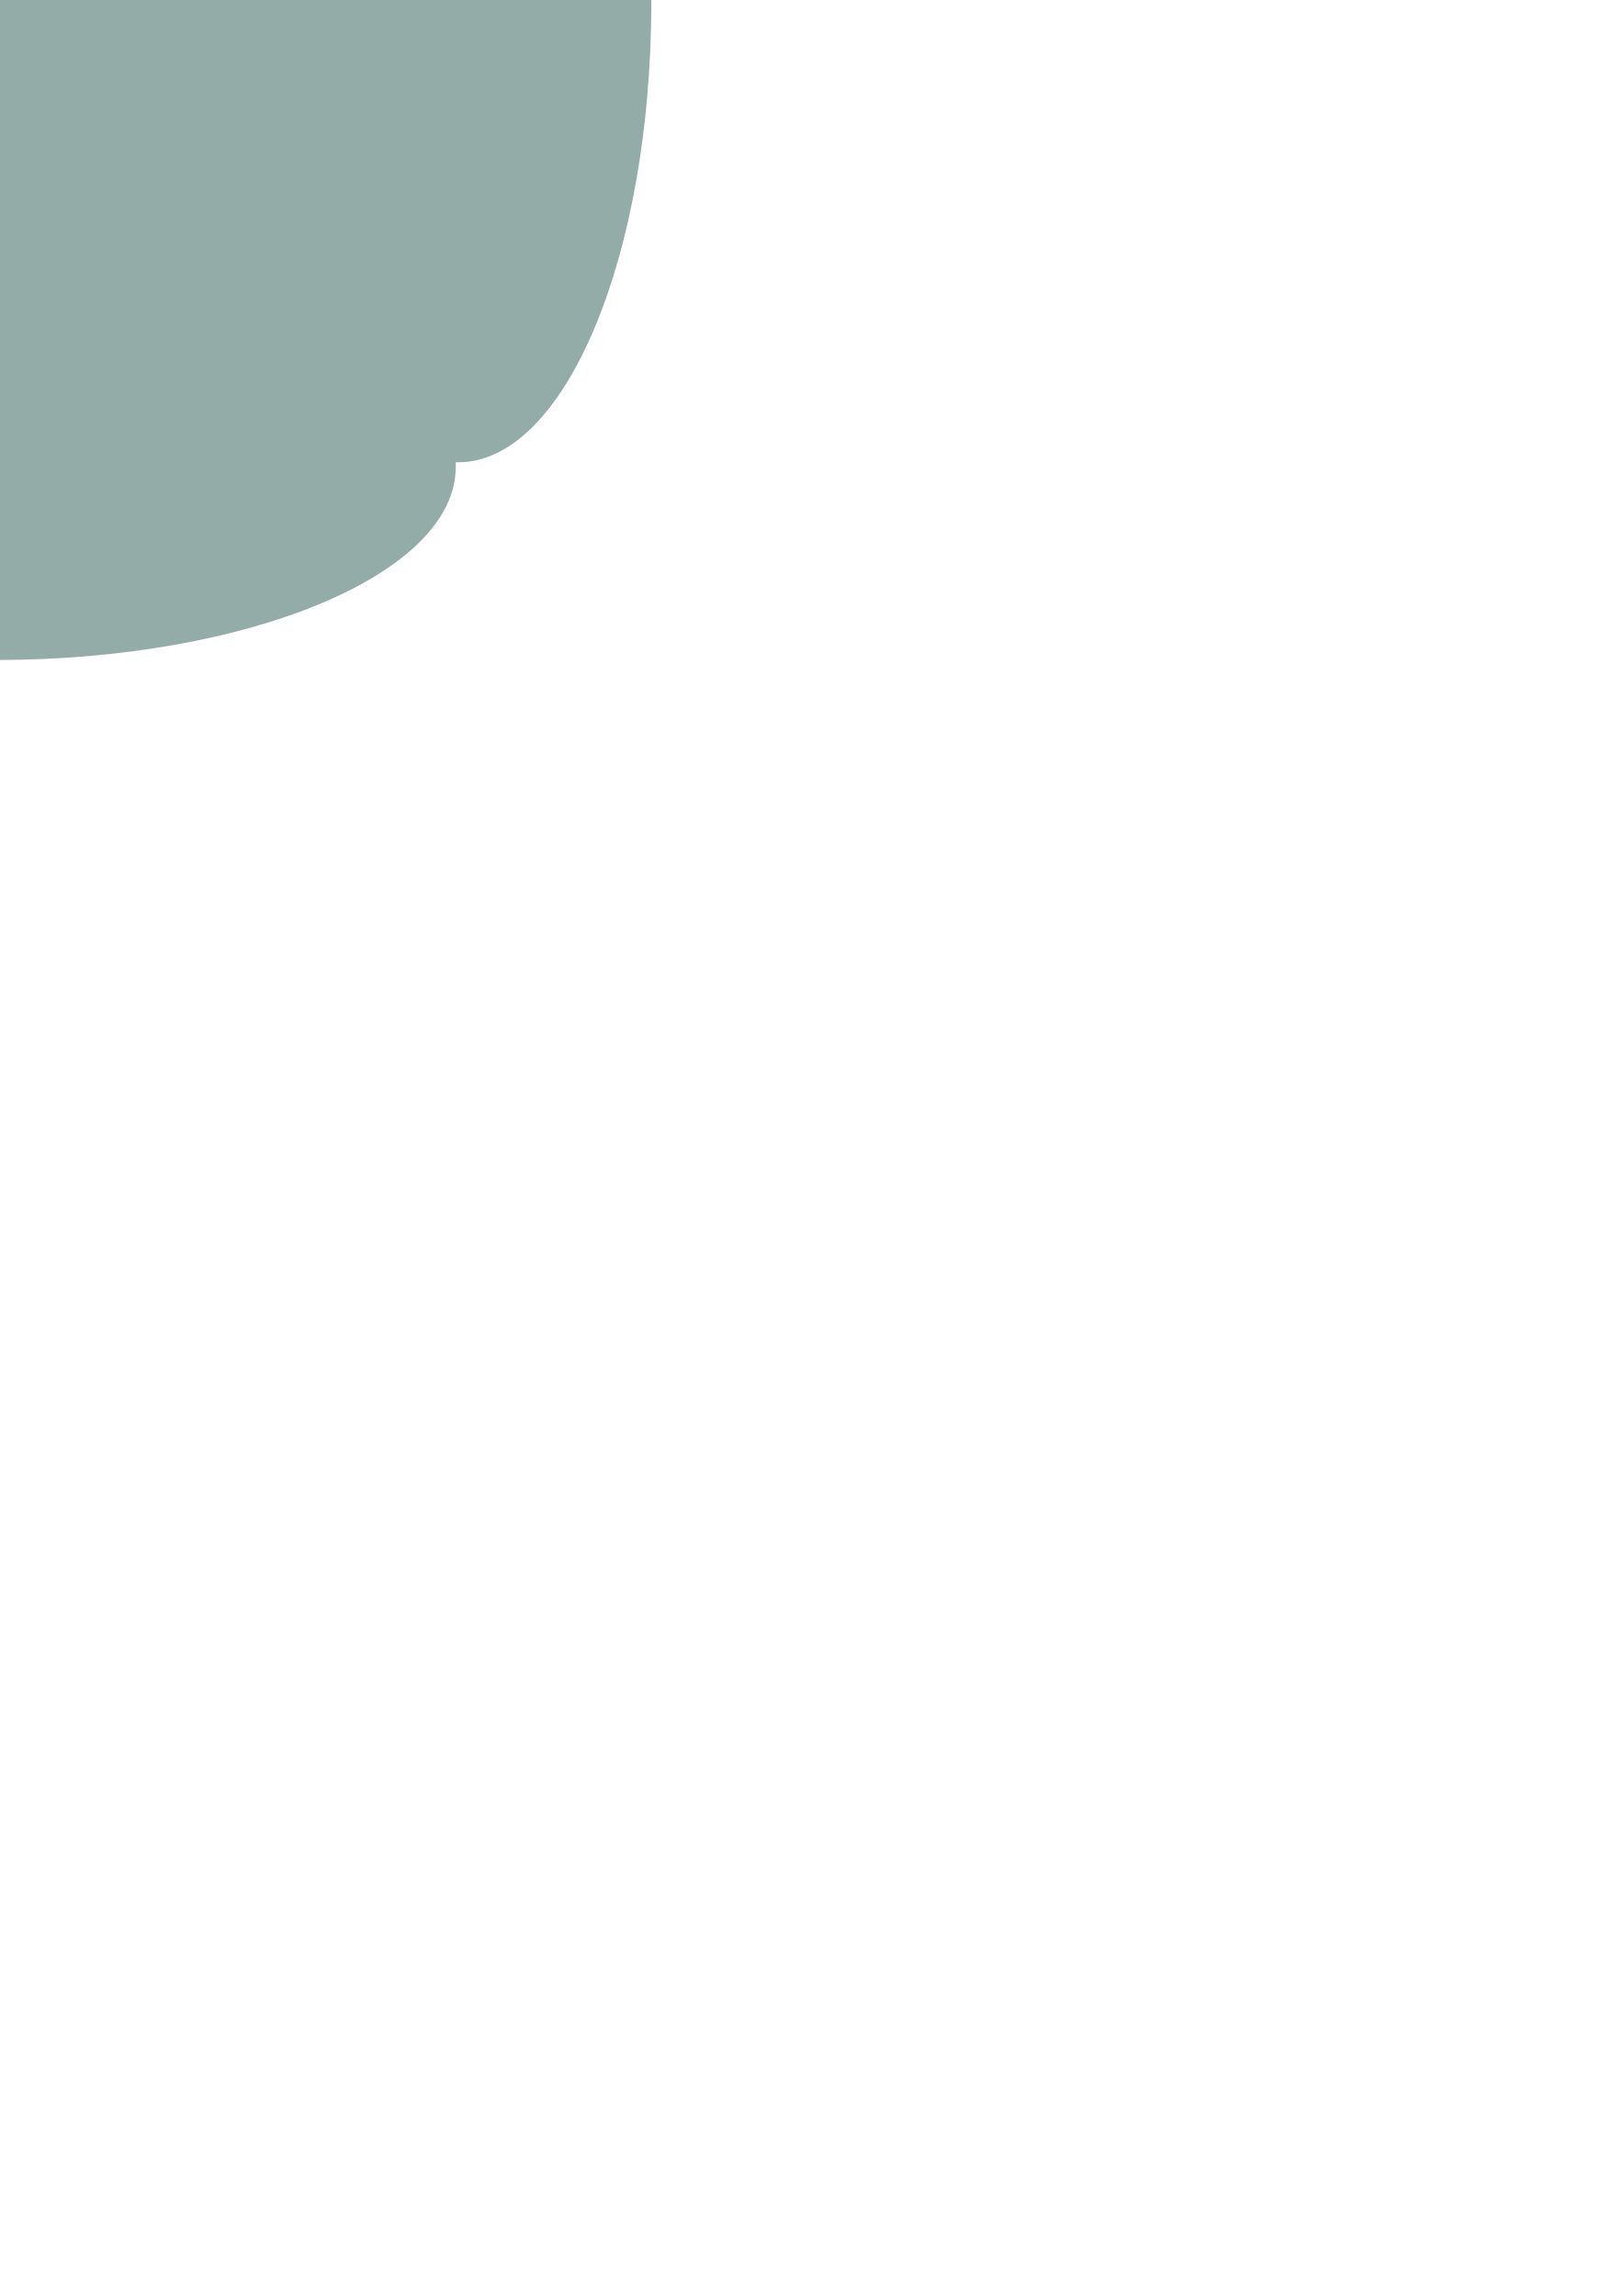
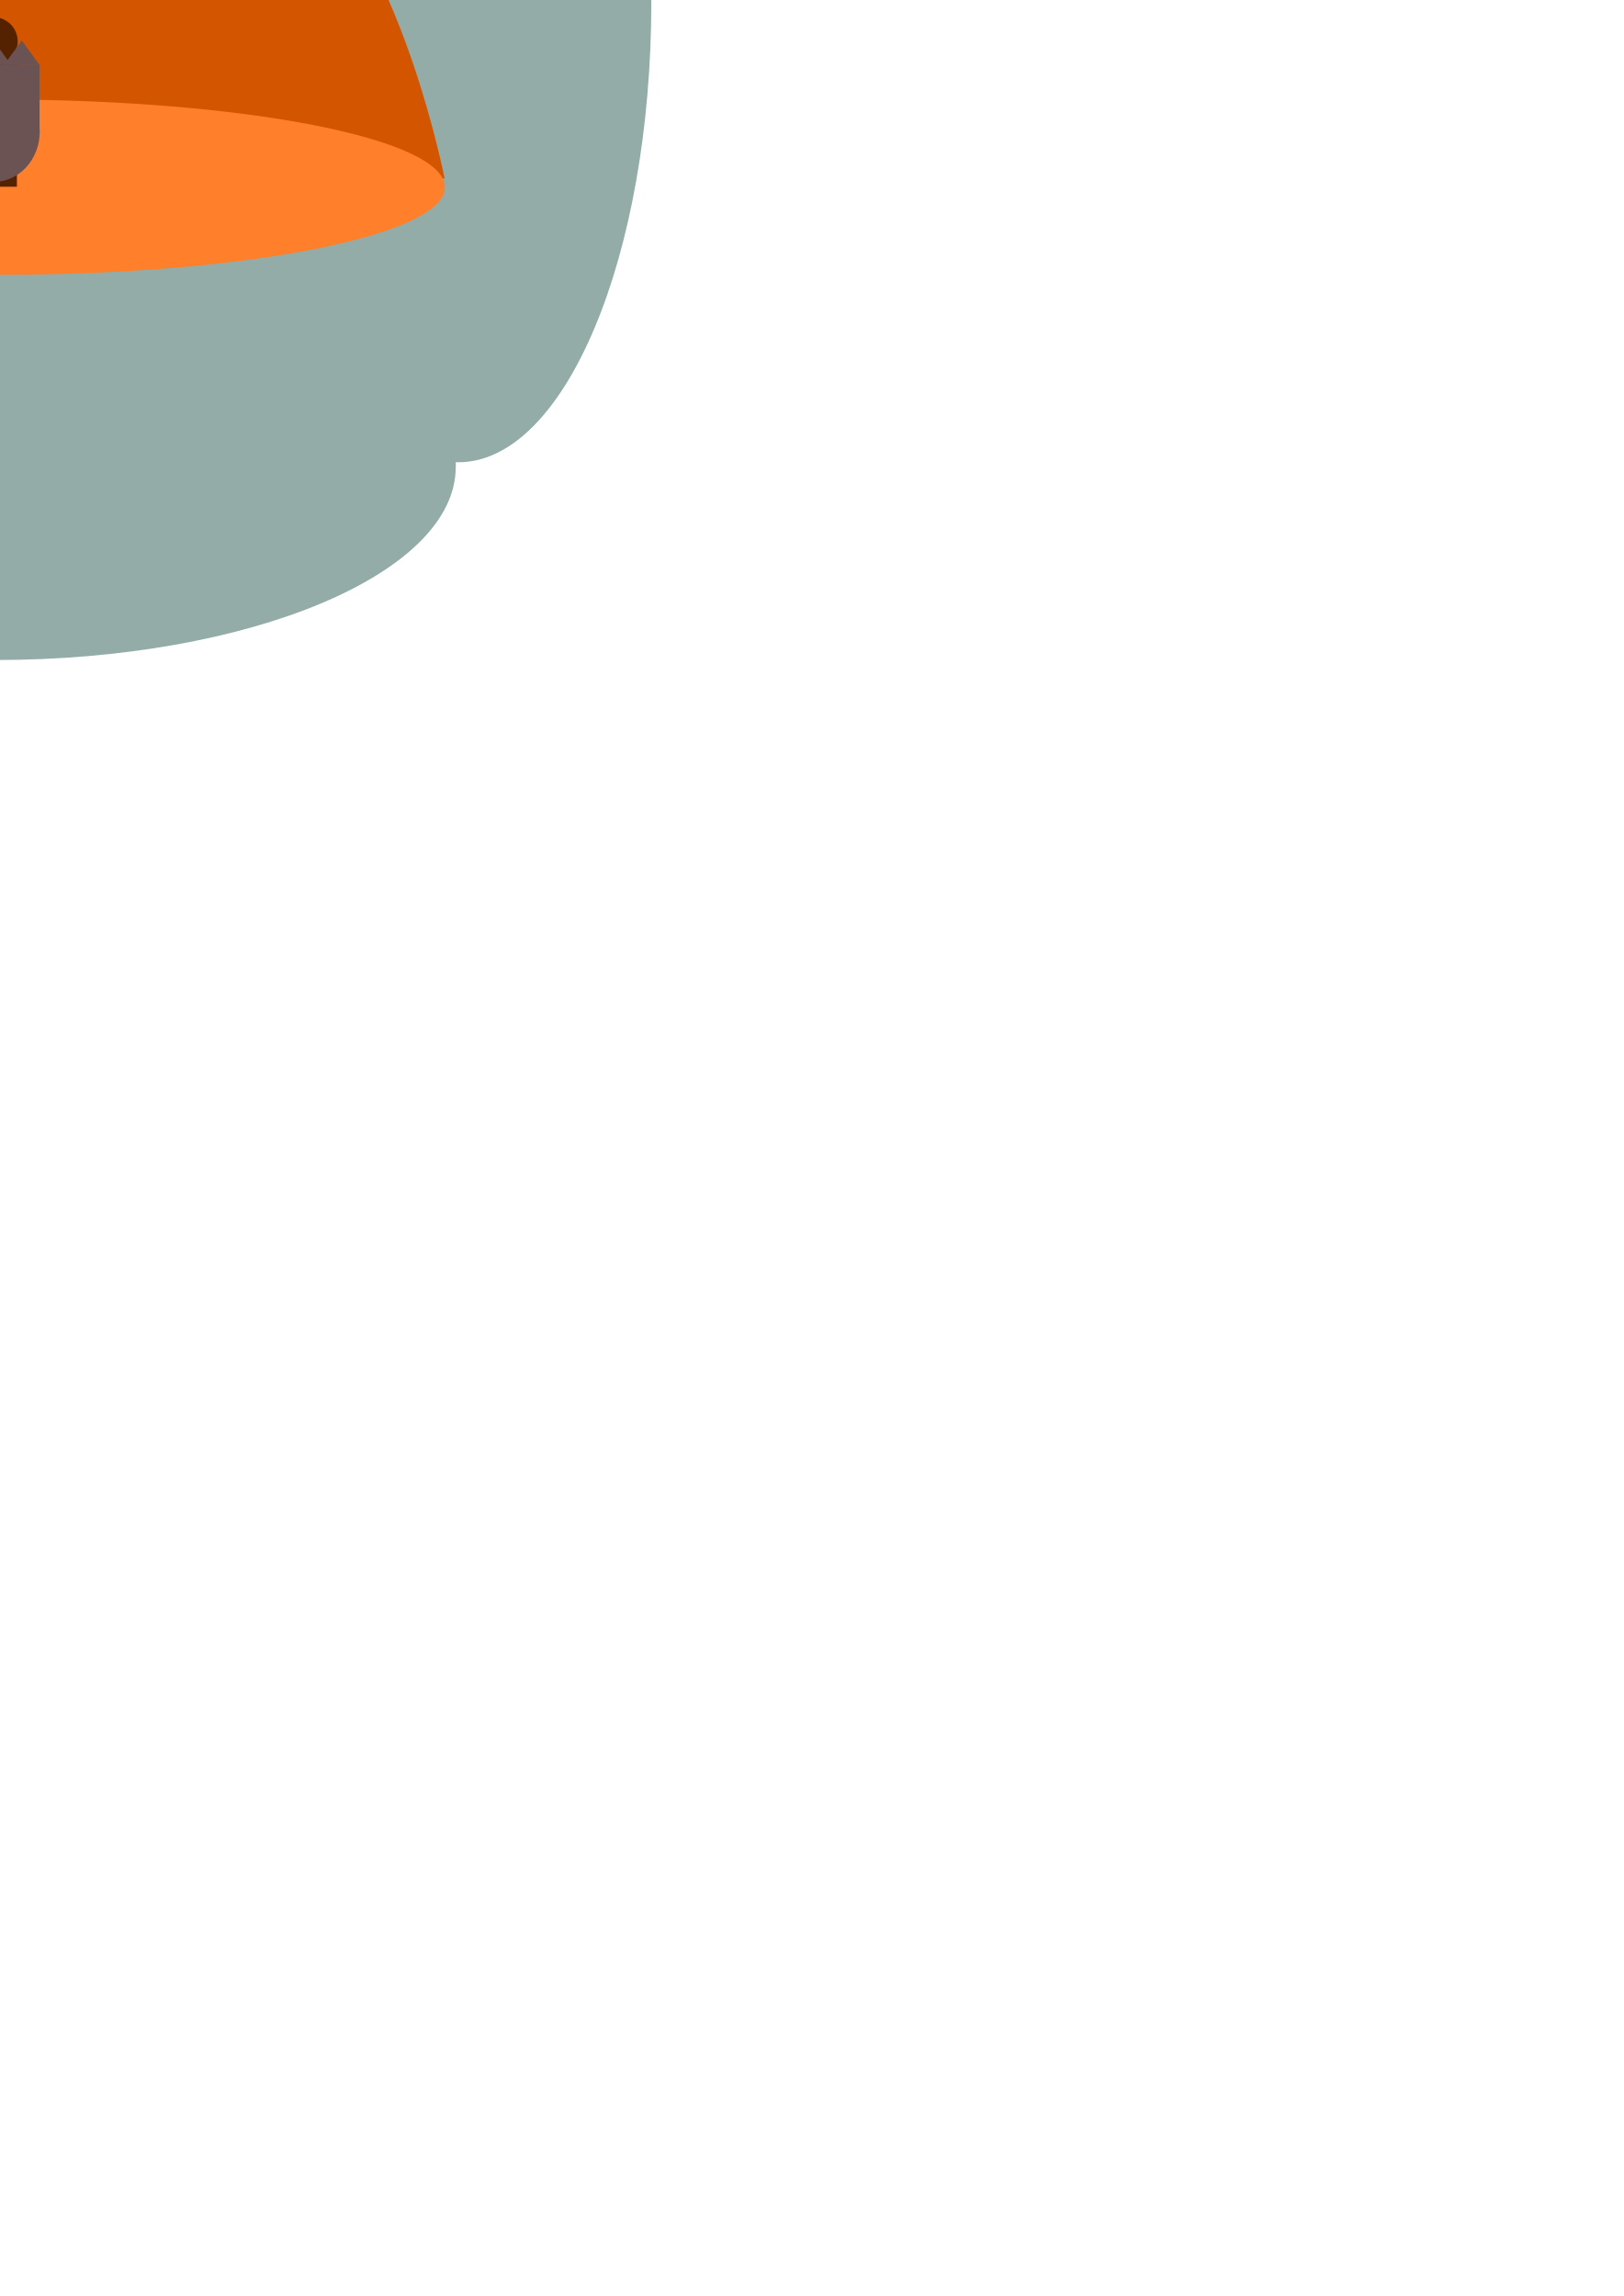
<svg xmlns="http://www.w3.org/2000/svg" width="210mm" height="297mm" viewBox="0 0 210 297" version="1.1" id="svg8">
  <defs id="defs2">
    <pattern id="EMFhbasepattern" patternUnits="userSpaceOnUse" width="6" height="6" x="0" y="0" />
  </defs>
  <g id="layer1">
    <g id="g3347" transform="translate(-9.595555,-6.773333)">
      <rect y="-52.149" x="-50.8" height="119.34" width="119.34" id="rect3337" style="opacity:1;fill:#93aca7;fill-opacity:1;stroke:none;stroke-width:0;stroke-linecap:round;stroke-miterlimit:4;stroke-dasharray:none;stroke-dashoffset:0;stroke-opacity:1" />
      <ellipse ry="24.968" rx="59.541" cy="-52.151" cx="8.739" id="path3339" style="opacity:1;fill:#93aca7;fill-opacity:1;stroke:none;stroke-width:0;stroke-linecap:round;stroke-miterlimit:4;stroke-dasharray:none;stroke-dashoffset:0;stroke-opacity:1" />
      <ellipse style="opacity:1;fill:#93aca7;fill-opacity:1;stroke:none;stroke-width:0;stroke-linecap:round;stroke-miterlimit:4;stroke-dasharray:none;stroke-dashoffset:0;stroke-opacity:1" id="ellipse3341" cx="8.997" cy="67.183" rx="59.541" ry="24.968" />
      <ellipse transform="matrix(0,1,-1,0,0,0)" ry="24.968" rx="59.541" cy="49.446" cx="9.025" id="ellipse3343" style="opacity:1;fill:#93aca7;fill-opacity:1;stroke:none;stroke-width:0;stroke-linecap:round;stroke-miterlimit:4;stroke-dasharray:none;stroke-dashoffset:0;stroke-opacity:1" />
      <ellipse style="opacity:1;fill:#93aca7;fill-opacity:1;stroke:none;stroke-width:0;stroke-linecap:round;stroke-miterlimit:4;stroke-dasharray:none;stroke-dashoffset:0;stroke-opacity:1" id="ellipse3345" cx="7.03" cy="-68.865" rx="59.541" ry="24.968" transform="matrix(0,1,-1,0,0,0)" />
    </g>
+     <path id="path3392" d="M -57.723,23.08 H -0.112 57.498 c 0,0 -5.232,-26.809 -16.86,-38.249 -11.628,-11.44 -29.652,-19.654 -40.751,-19.654 -11.098,0 -27.647,8.205 -39.275,19.645 -11.628,11.44 -18.336,38.258 -18.336,38.258 z" style="fill:#d45500;fill-rule:evenodd;stroke:none;stroke-width:0.33px;stroke-linecap:butt;stroke-linejoin:miter;stroke-opacity:1" />
+     <ellipse ry="11.339" rx="57.765" cy="24.213" cx="-0.227" id="ellipse3394" style="opacity:1;fill:#ff7f2a;fill-opacity:1;stroke:none;stroke-width:0;stroke-linecap:round;stroke-miterlimit:4;stroke-dasharray:none;stroke-dashoffset:0;stroke-opacity:1" />
+     <g id="g3397" transform="matrix(1.465358,0,0,1.465358,141.2977,-10.01272)" style="fill:#552200">
+       <circle r="2.138" cy="10.487" cx="-97.001" id="circle3399" style="opacity:1;fill:#552200;fill-opacity:1;stroke:none;stroke-width:0;stroke-linecap:round;stroke-miterlimit:4;stroke-dasharray:none;stroke-dashoffset:0;stroke-opacity:1" />
+       <rect y="12.483" x="-99.21" height="10.833" width="4.276" id="rect3401" style="opacity:1;fill:#552200;fill-opacity:1;stroke:none;stroke-width:0;stroke-linecap:round;stroke-miterlimit:4;stroke-dasharray:none;stroke-dashoffset:0;stroke-opacity:1" />
+     </g>
+     <g id="g4074" transform="rotate(-37.78428,18.9861,175.1482)" style="fill:#916f6f">
+       <path style="opacity:1;fill:#916f6f;fill-opacity:1;stroke:none;stroke-width:0;stroke-linecap:round;stroke-miterlimit:4;stroke-dasharray:none;stroke-dashoffset:0;stroke-opacity:1" id="path4011" d="m 47.314,-311.51 -118.837,0 59.419,-102.916 z" transform="matrix(0.02518629,0,0,0.03091261,100.4956,33.91408)" />
+       <rect y="24.101" x="98.841" height="7.182" width="2.646" id="rect4009" style="fill:#916f6f;stroke-width:0.265" />
+     </g>
+     <g id="g4070">
+       <ellipse ry="6.486" rx="5.958" cy="17.046" cx="-0.821" id="path4143" style="opacity:1;fill:#6c5353;fill-opacity:1;stroke:none;stroke-width:0;stroke-linecap:round;stroke-miterlimit:4;stroke-dasharray:none;stroke-dashoffset:0;stroke-opacity:1" />
+       <rect y="8.361" x="-6.759" height="8.914" width="11.876" id="rect4145" style="opacity:1;fill:#6c5353;fill-opacity:1;stroke:none;stroke-width:0;stroke-linecap:round;stroke-miterlimit:4;stroke-dasharray:none;stroke-dashoffset:0;stroke-opacity:1" />
+       <path transform="matrix(0.03870391,0,0,0.03091261,3.283169,18.03908)" d="m -140.838,-311.51 -118.837,0 59.419,-102.916 z" id="path4147" style="opacity:1;fill:#6c5353;fill-opacity:1;stroke:none;stroke-width:0;stroke-linecap:round;stroke-miterlimit:4;stroke-dasharray:none;stroke-dashoffset:0;stroke-opacity:1" />
+       <path transform="matrix(0.03870391,0,0,0.03091261,3.283169,18.03908)" style="opacity:1;fill:#6c5353;fill-opacity:1;stroke:none;stroke-width:0;stroke-linecap:round;stroke-miterlimit:4;stroke-dasharray:none;stroke-dashoffset:0;stroke-opacity:1" id="path4149" d="m -47.238,-311.51 -118.837,0 59.419,-102.916 z" />
+       <path transform="matrix(0.03870391,0,0,0.03091261,3.283169,18.03908)" d="m 47.314,-311.51 -118.837,0 59.419,-102.916 z" id="path4151" style="opacity:1;fill:#6c5353;fill-opacity:1;stroke:none;stroke-width:0;stroke-linecap:round;stroke-miterlimit:4;stroke-dasharray:none;stroke-dashoffset:0;stroke-opacity:1" />
+     </g>
  </g>
</svg>
